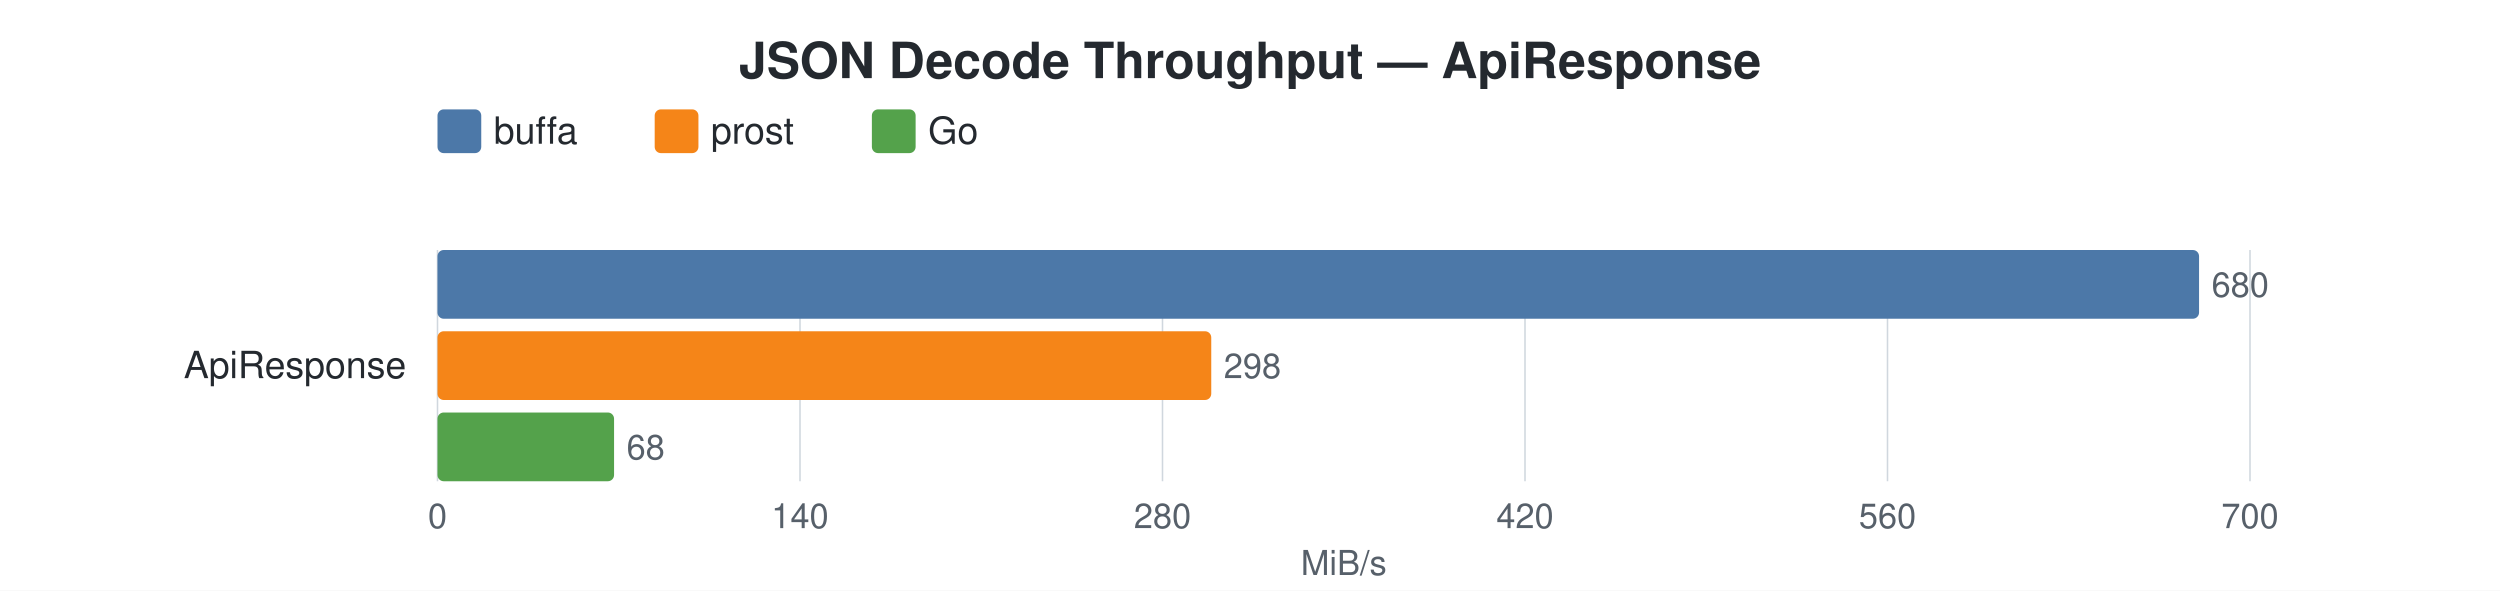
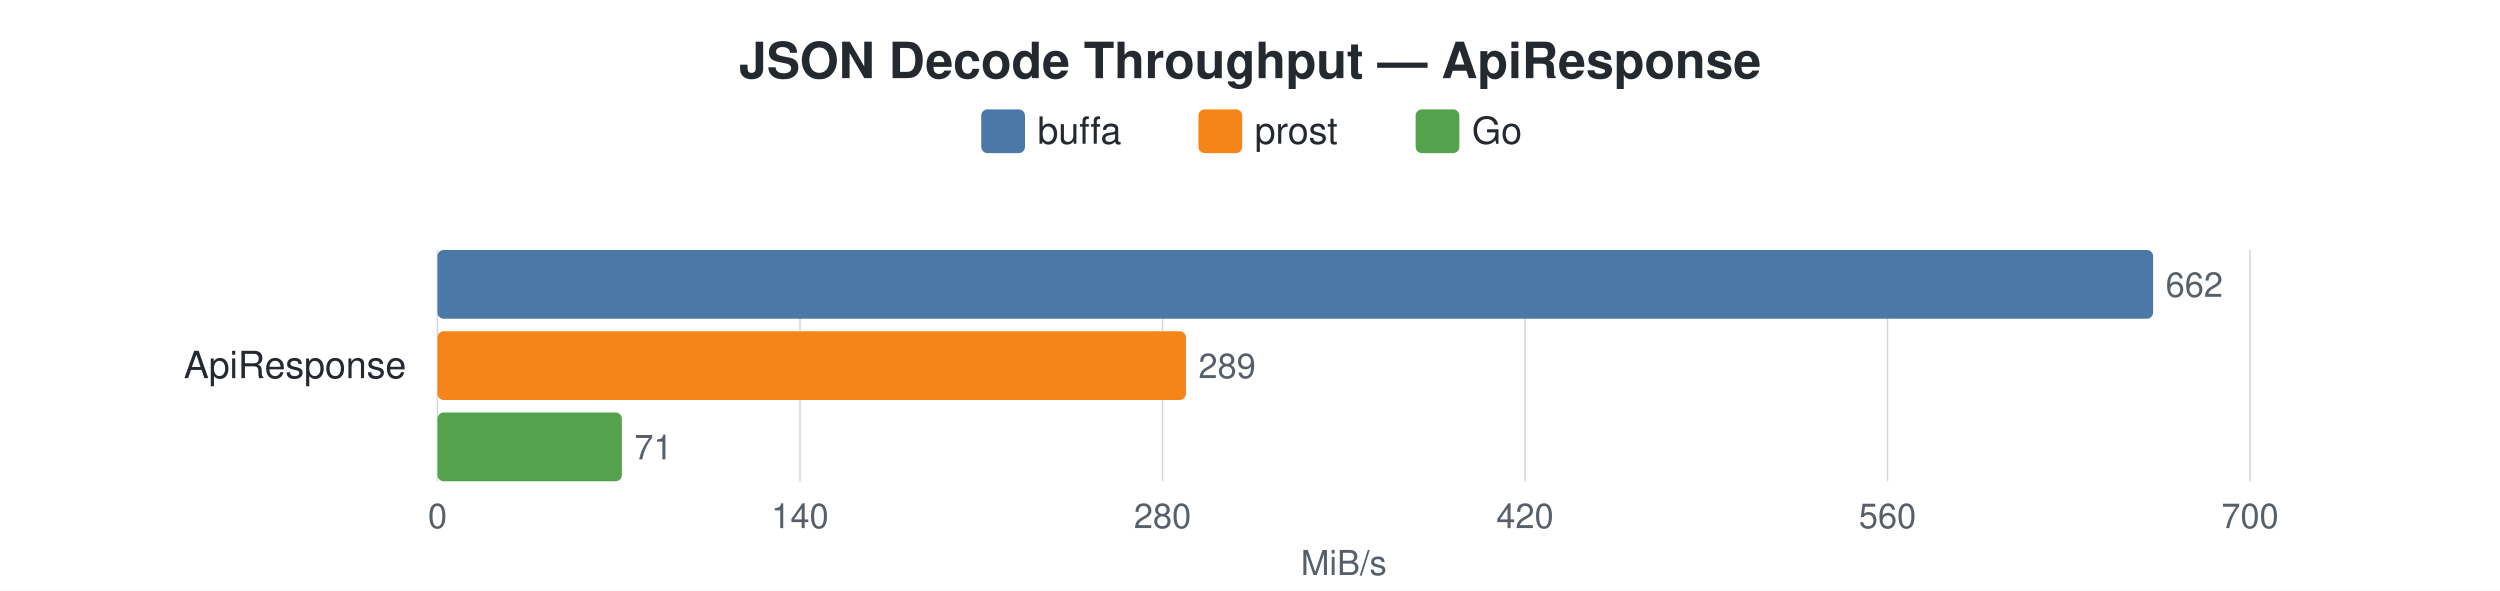
<svg xmlns="http://www.w3.org/2000/svg" width="800" height="189" viewBox="0 0 800 189">
  <style>
    text { font-family: -apple-system, BlinkMacSystemFont, "Segoe UI", Helvetica, Arial, sans-serif; }
    .title { font-size: 16px; font-weight: 600; fill: #24292f; }
    .label { font-size: 12px; fill: #24292f; }
    .value { font-size: 11px; fill: #57606a; }
    .axis-label { font-size: 11px; fill: #57606a; }
    .legend-text { font-size: 12px; fill: #24292f; }
    .grid { stroke: #d0d7de; stroke-width: 0.5; }
  </style>
  <rect width="100%" height="100%" fill="white" />
  <text x="400.0" y="25" text-anchor="middle" class="title">JSON Decode Throughput — ApiResponse</text>
-   <rect x="140" y="35" width="14" height="14" rx="2" fill="#4C78A8" />
-   <text x="158" y="46" class="legend-text">buffa</text>
-   <rect x="209.5" y="35" width="14" height="14" rx="2" fill="#F58518" />
-   <text x="227.5" y="46" class="legend-text">prost</text>
-   <rect x="279.0" y="35" width="14" height="14" rx="2" fill="#54A24B" />
-   <text x="297.0" y="46" class="legend-text">Go</text>
+   <rect x="314" y="35" width="14" height="14" rx="2" fill="#4C78A8" />
+   <text x="332" y="46" class="legend-text">buffa</text>
+   <rect x="383.5" y="35" width="14" height="14" rx="2" fill="#F58518" />
+   <text x="401.5" y="46" class="legend-text">prost</text>
+   <rect x="453" y="35" width="14" height="14" rx="2" fill="#54A24B" />
+   <text x="471" y="46" class="legend-text">Go</text>
  <line x1="140.0" y1="80" x2="140.0" y2="154" class="grid" />
  <text x="140.0" y="169" text-anchor="middle" class="axis-label">0</text>
  <line x1="256.0" y1="80" x2="256.0" y2="154" class="grid" />
  <text x="256.0" y="169" text-anchor="middle" class="axis-label">140</text>
  <line x1="372.0" y1="80" x2="372.0" y2="154" class="grid" />
  <text x="372.0" y="169" text-anchor="middle" class="axis-label">280</text>
  <line x1="488.0" y1="80" x2="488.0" y2="154" class="grid" />
  <text x="488.0" y="169" text-anchor="middle" class="axis-label">420</text>
  <line x1="604.0" y1="80" x2="604.0" y2="154" class="grid" />
  <text x="604.0" y="169" text-anchor="middle" class="axis-label">560</text>
  <line x1="720.0" y1="80" x2="720.0" y2="154" class="grid" />
  <text x="720.0" y="169" text-anchor="middle" class="axis-label">700</text>
  <text x="430.0" y="184" text-anchor="middle" class="axis-label">MiB/s</text>
  <text x="130" y="121.0" text-anchor="end" class="label">ApiResponse</text>
-   <rect x="140" y="80.0" width="563.7" height="22" rx="2" fill="#4C78A8" />
-   <text x="707.7" y="95.0" class="value">680</text>
-   <rect x="140" y="106.0" width="247.6" height="22" rx="2" fill="#F58518" />
-   <text x="391.6" y="121.0" class="value">298</text>
-   <rect x="140" y="132.0" width="56.5" height="22" rx="2" fill="#54A24B" />
-   <text x="200.5" y="147.0" class="value">68</text>
+   <rect x="140" y="80.0" width="549.0" height="22" rx="2" fill="#4C78A8" />
+   <text x="693.0" y="95.0" class="value">662</text>
+   <rect x="140" y="106.0" width="239.5" height="22" rx="2" fill="#F58518" />
+   <text x="383.5" y="121.0" class="value">289</text>
+   <rect x="140" y="132.0" width="59.0" height="22" rx="2" fill="#54A24B" />
+   <text x="203.0" y="147.0" class="value">71</text>
</svg>
